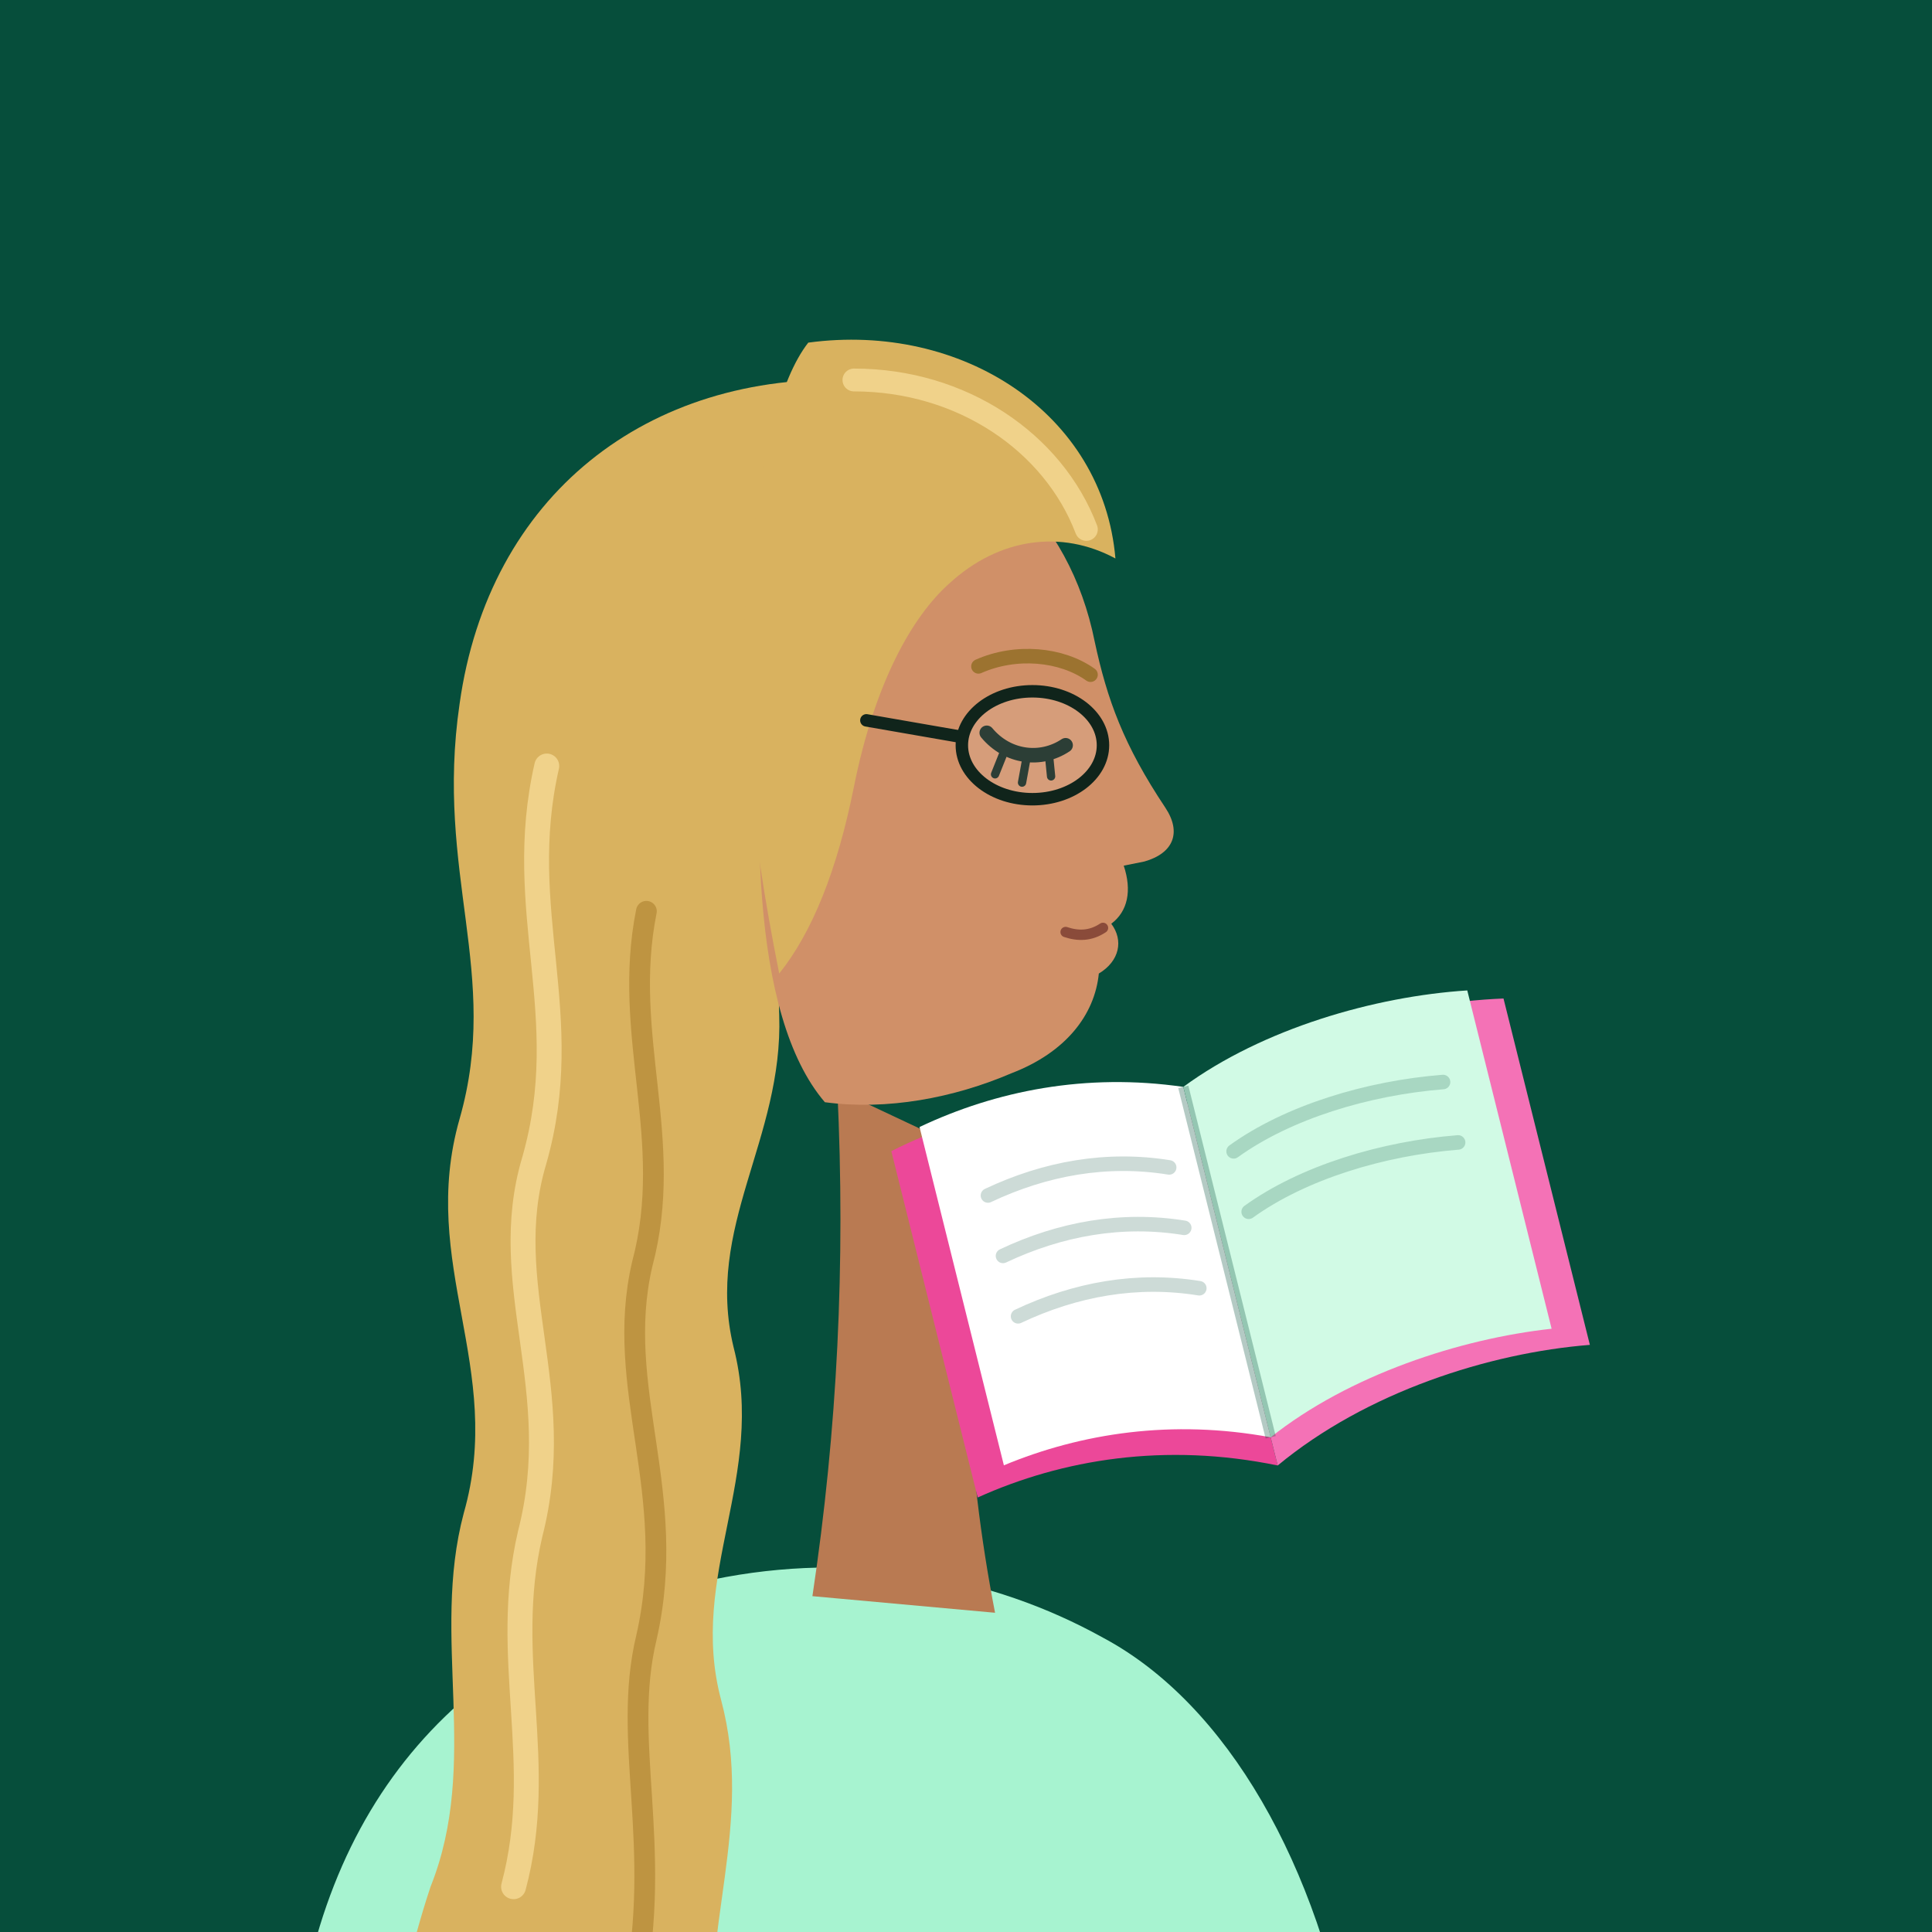
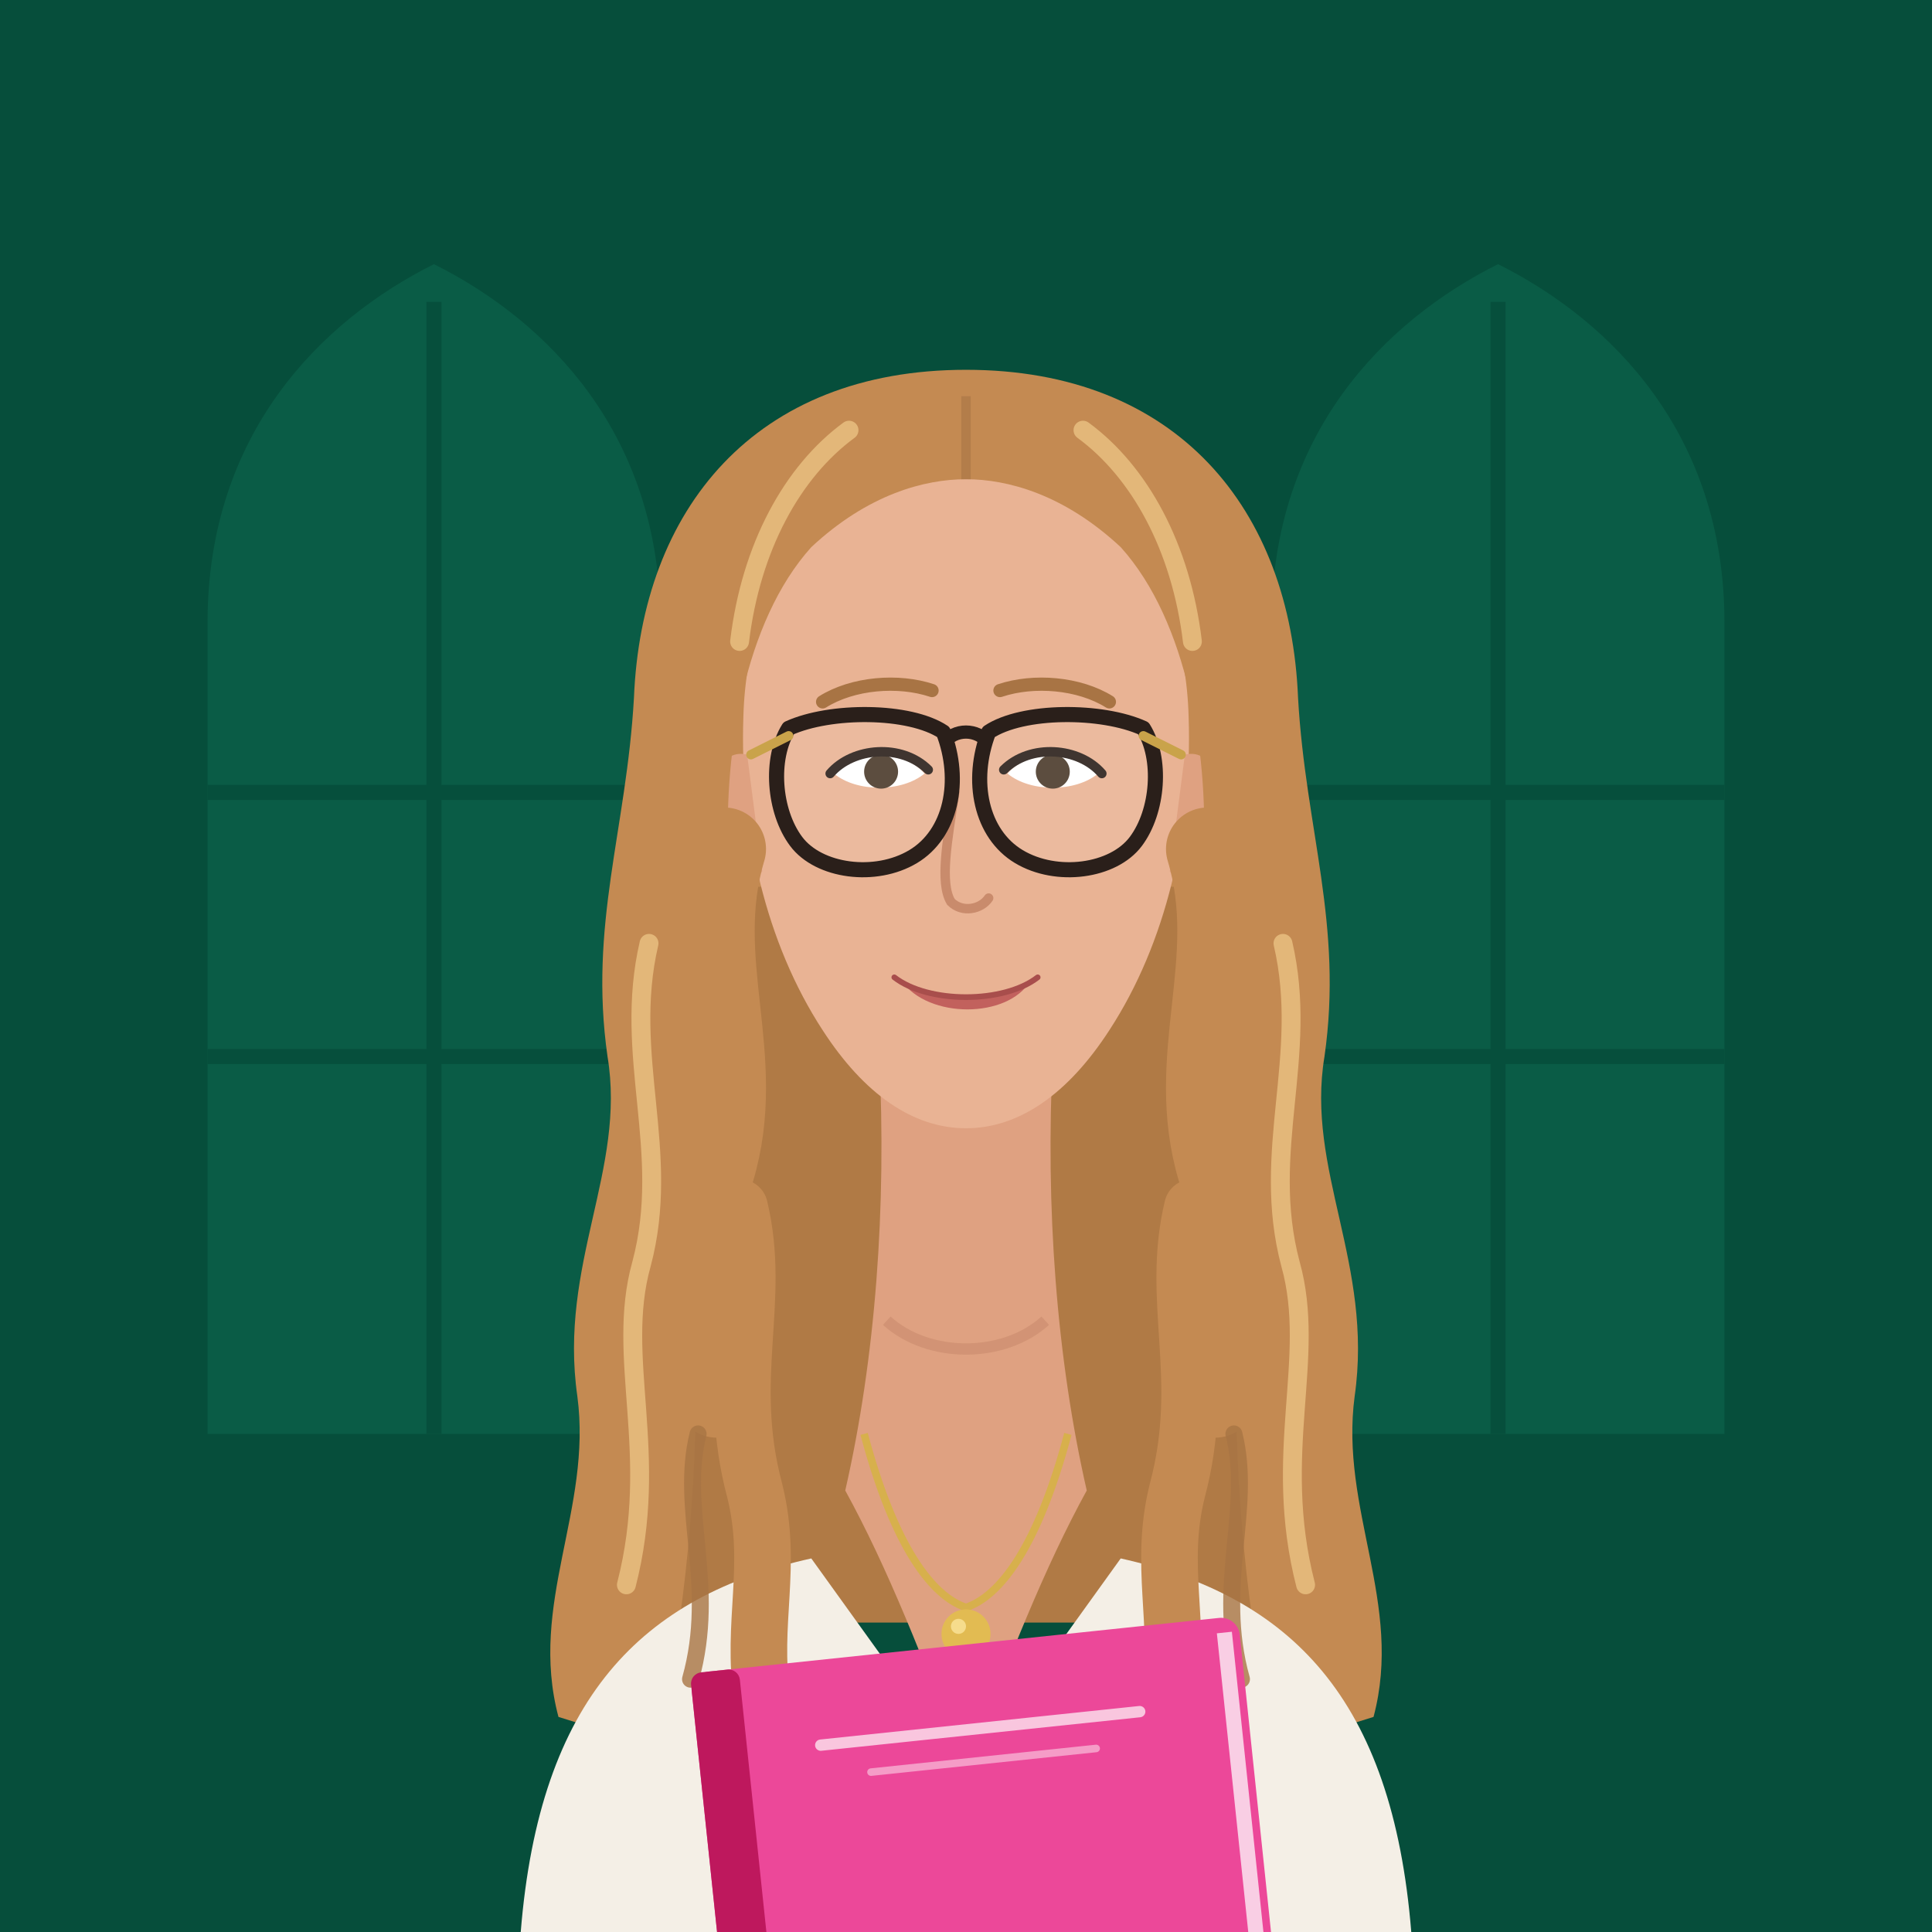
<svg xmlns="http://www.w3.org/2000/svg" viewBox="0 0 1024 1024">
  <rect width="1024" height="1024" fill="#064e3b" />
-   <g transform="translate(512 560) scale(1.1) translate(-574 -540)">
-     <path d="M250 1024 C 262 900, 330 820, 452 792 C 520 778, 586 790, 640 820 C 700 852, 744 930, 760 1024 Z" fill="#a7f3d0" />
-     <path d="M512 556 C 516 640, 512 720, 500 800 L 588 808 C 574 736, 570 660, 580 588 Z" fill="#b97a52" />
-     <path d="M520 214            C 420 210, 344 270, 330 370            C 318 452, 350 500, 330 570            C 310 640, 352 690, 332 760            C 316 820, 340 880, 316 940            C 306 970, 300 1000, 296 1024            L 452 1024            C 446 960, 472 910, 456 850            C 440 790, 478 742, 462 680            C 448 622, 486 580, 484 520            C 482 470, 500 430, 520 400 Z" fill="#d9b25f" />
-     <path d="M372 400 C 356 470, 386 520, 366 590 C 348 650, 382 700, 364 770 C 350 830, 372 880, 356 940" stroke="#f0d28a" stroke-width="12" fill="none" stroke-linecap="round" />
-     <path d="M420 470 C 408 530, 434 580, 418 640 C 404 700, 436 750, 420 820 C 408 870, 428 920, 414 990" stroke="#b88c3a" stroke-width="10" fill="none" stroke-linecap="round" opacity=".8" />
-     <path d="M520 236            C 580 238, 624 280, 636 340            C 642 368, 650 390, 670 420            C 678 432, 674 442, 660 446            L 650 448            C 654 460, 652 470, 644 476            C 650 484, 648 494, 638 500            C 636 520, 622 538, 596 548            C 568 560, 536 566, 506 562            C 470 520, 470 420, 480 330            C 486 280, 500 246, 520 236 Z" fill="#d09068" />
-     <path d="M498 196            C 572 186, 640 230, 646 300            C 620 286, 590 290, 566 312            C 548 328, 530 360, 520 410            C 512 450, 500 480, 484 500            C 470 430, 462 360, 470 300            C 476 250, 484 214, 498 196 Z" fill="#d9b25f" />
-     <path d="M520 214 C 572 214, 616 244, 632 286" stroke="#f0d28a" stroke-width="11" fill="none" stroke-linecap="round" />
-     <path d="M584 384 C 594 396, 610 398, 622 390" stroke="#10241b" stroke-width="7" fill="none" stroke-linecap="round" />
-     <path d="M592 394 L 588 404 M603 397 L 601 408 M614 395 L 615 405" stroke="#10241b" stroke-width="4" stroke-linecap="round" />
-     <path d="M580 352 C 598 344, 620 346, 634 356" stroke="#9c7330" stroke-width="7" fill="none" stroke-linecap="round" />
-     <ellipse cx="606" cy="390" rx="34" ry="26" fill="#ffffff" fill-opacity=".12" stroke="#10241b" stroke-width="6" />
-     <path d="M572 386 L 526 378" stroke="#10241b" stroke-width="6" stroke-linecap="round" />
-     <path d="M640 478 C 634 482, 628 482, 622 480" stroke="#8a4b3a" stroke-width="5" fill="none" stroke-linecap="round" />
-     <g transform="rotate(-14 700 640)">
-       <path d="M700 560 C 650 540, 600 538, 556 548 L 556 720 C 600 712, 650 716, 700 740 Z" fill="#ec4899" />
-       <path d="M700 560 C 750 540, 812 538, 860 548 L 860 720 C 812 712, 750 716, 700 740 Z" fill="#f472b6" />
-       <path d="M700 552 C 656 534, 612 532, 572 540 L 572 708 C 612 702, 656 706, 700 726 Z" fill="#ffffff" />
-       <path d="M700 552 C 744 534, 800 532, 844 540 L 844 708 C 800 702, 744 706, 700 726 Z" fill="#d1fae5" />
-       <path d="M700 552 L 700 726" stroke="#064e3b" stroke-opacity=".3" stroke-width="5" />
-       <path d="M596 580 C 626 574, 656 576, 684 588 M596 610 C 626 604, 656 606, 684 618 M596 640 C 626 634, 656 636, 684 648 M716 588 C 746 576, 786 574, 822 580 M716 618 C 746 606, 786 604, 822 610" stroke="#064e3b" stroke-opacity=".2" stroke-width="7" fill="none" stroke-linecap="round" />
-     </g>
+   <g fill="#0a5c46">
+     <path d="M110 760 V330 C 110 230, 170 170, 230 140 C 290 170, 350 230, 350 330 V760 Z" />
+     <path d="M674 760 V330 C 674 230, 734 170, 794 140 C 854 170, 914 230, 914 330 V760 Z" />
+   </g>
+   <g stroke="#064e3b" stroke-width="8" fill="none" opacity=".9">
+     <path d="M230 160 V760 M110 420 H350 M110 560 H350" />
+     <path d="M794 160 V760 M674 420 H914 M674 560 H914" />
+   </g>
+   <path d="M512 196            C 400 196, 340 270, 336 370            C 332 440, 312 490, 322 560            C 332 620, 296 670, 306 740            C 314 800, 280 850, 296 910            L 360 930            C 370 870, 400 830, 392 770            C 386 720, 412 680, 404 620            L 620 620            C 612 680, 638 720, 632 770            C 624 830, 654 870, 664 930            L 728 910            C 744 850, 710 800, 718 740            C 728 670, 692 620, 702 560            C 712 490, 692 440, 688 370            C 684 270, 624 196, 512 196 Z" fill="#c48a52" />
+   <path d="M370 470 C 360 600, 380 720, 360 860 L 664 860 C 644 720, 664 600, 654 470 Z" fill="#b07a45" />
+   <path d="M276 1024 C 286 900, 340 846, 430 826 L 512 940 L 594 826 C 684 846, 738 900, 748 1024 Z" fill="#f4efe6" />
+   <path d="M466 560 C 470 640, 464 720, 448 790 C 470 830, 490 880, 512 940 C 534 880, 554 830, 576 790 C 560 720, 554 640, 558 560 Z" fill="#dfa181" />
+   <path d="M470 700 C 492 720, 532 720, 554 700" stroke="#c98b6c" stroke-width="6" fill="none" opacity=".6" />
+   <path d="M458 760 C 474 820, 494 846, 512 852 C 530 846, 550 820, 566 760" stroke="#d7b04c" stroke-width="4" fill="none" />
+   <circle cx="512" cy="866" r="13" fill="#e2bb52" />
+   <circle cx="508" cy="862" r="4" fill="#f6dc8c" />
+   <path d="M512 252            C 584 252, 628 304, 630 380            C 632 440, 618 500, 588 546            C 566 580, 540 598, 512 598            C 484 598, 458 580, 436 546            C 406 500, 392 440, 394 380            C 396 304, 440 252, 512 252 Z" fill="#e9b394" />
+   <path d="M396 400 C 380 396, 374 420, 380 440 C 386 462, 398 468, 404 462 Z" fill="#dfa181" />
+   <path d="M628 400 C 644 396, 650 420, 644 440 C 638 462, 626 468, 620 462 Z" fill="#dfa181" />
+   <circle cx="386" cy="452" r="5" fill="#e2bb52" />
+   <circle cx="638" cy="452" r="5" fill="#e2bb52" />
+   <path d="M512 206            C 430 206, 376 254, 366 330            C 360 380, 372 420, 386 450            C 384 400, 394 330, 430 290            C 460 262, 490 254, 512 254            C 534 254, 564 262, 594 290            C 630 330, 640 400, 638 450            C 652 420, 664 380, 658 330            C 648 254, 594 206, 512 206 Z" fill="#c48a52" />
+   <path d="M384 450 C 366 510, 396 560, 378 620 C 366 660, 386 700, 380 740" stroke="#c48a52" stroke-width="44" fill="none" stroke-linecap="round" />
+   <path d="M640 450 C 658 510, 628 560, 646 620 C 658 660, 638 700, 644 740" stroke="#c48a52" stroke-width="44" fill="none" stroke-linecap="round" />
+   <path d="M450 228 C 420 250, 398 290, 392 340" stroke="#e3b779" stroke-width="10" fill="none" stroke-linecap="round" />
+   <path d="M574 228 C 604 250, 626 290, 632 340" stroke="#e3b779" stroke-width="10" fill="none" stroke-linecap="round" />
+   <path d="M512 210 C 512 226, 512 240, 512 254" stroke="#a87444" stroke-width="5" opacity=".6" />
+   <path d="M344 500 C 330 560, 356 610, 340 670 C 326 720, 350 770, 332 840" stroke="#e3b779" stroke-width="10" fill="none" stroke-linecap="round" />
+   <path d="M680 500 C 694 560, 668 610, 684 670 C 698 720, 674 770, 692 840" stroke="#e3b779" stroke-width="10" fill="none" stroke-linecap="round" />
+   <path d="M392 640 C 404 690, 384 730, 400 790 C 410 830, 398 860, 404 900" stroke="#c48a52" stroke-width="30" fill="none" stroke-linecap="round" />
+   <path d="M632 640 C 620 690, 640 730, 624 790 C 614 830, 626 860, 620 900" stroke="#c48a52" stroke-width="30" fill="none" stroke-linecap="round" />
+   <path d="M370 760 C 360 800, 380 840, 366 890" stroke="#a87444" stroke-width="9" fill="none" stroke-linecap="round" opacity=".8" />
+   <path d="M654 760 C 664 800, 644 840, 658 890" stroke="#a87444" stroke-width="9" fill="none" stroke-linecap="round" opacity=".8" />
+   <path d="M436 372 C 452 362, 476 360, 494 366" stroke="#a87444" stroke-width="7" fill="none" stroke-linecap="round" />
+   <path d="M530 366 C 548 360, 572 362, 588 372" stroke="#a87444" stroke-width="7" fill="none" stroke-linecap="round" />
+   <path d="M442 410 C 452 398, 478 396, 490 410 C 478 420, 454 420, 442 410 Z" fill="#ffffff" />
+   <path d="M534 410 C 546 396, 572 398, 582 410 C 570 420, 546 420, 534 410 Z" fill="#ffffff" />
+   <circle cx="467" cy="409" r="9" fill="#4a3a2a" />
+   <circle cx="558" cy="409" r="9" fill="#4a3a2a" />
+   <path d="M440 410 C 452 396, 478 394, 492 408" stroke="#2a1f1a" stroke-width="5" fill="none" stroke-linecap="round" />
+   <path d="M532 408 C 546 394, 572 396, 584 410" stroke="#2a1f1a" stroke-width="5" fill="none" stroke-linecap="round" />
+   <path d="M506 420 C 502 446, 498 468, 504 478 C 510 484, 520 482, 524 476" stroke="#c98b6c" stroke-width="5" fill="none" stroke-linecap="round" />
+   <path d="M478 520 C 494 530, 530 530, 546 520 C 534 540, 492 540, 478 520 Z" fill="#c2615d" />
+   <path d="M474 518 C 492 532, 532 532, 550 518" stroke="#a84e4c" stroke-width="3" fill="none" stroke-linecap="round" />
+   <path d="M418 386 C 440 376, 482 376, 500 388 C 510 414, 504 442, 484 454 C 464 466, 434 462, 422 446 C 410 430, 408 402, 418 386 Z" fill="#ffffff" fill-opacity=".1" stroke="#2a1f1a" stroke-width="8" stroke-linejoin="round" />
+   <path d="M606 386 C 584 376, 542 376, 524 388 C 514 414, 520 442, 540 454 C 560 466, 590 462, 602 446 C 614 430, 616 402, 606 386 Z" fill="#ffffff" fill-opacity=".1" stroke="#2a1f1a" stroke-width="8" stroke-linejoin="round" />
+   <path d="M500 394 C 506 386, 518 386, 524 394" stroke="#2a1f1a" stroke-width="7" fill="none" />
+   <path d="M418 390 L 398 400 M606 390 L 626 400" stroke="#c9a34a" stroke-width="5" stroke-linecap="round" />
+   <g transform="rotate(-6 512 940)">
+     <rect x="372" y="872" width="292" height="200" rx="10" fill="#ec4899" />
+     <rect x="372" y="872" width="26" height="200" rx="6" fill="#be185d" />
+     <rect x="652" y="880" width="8" height="190" fill="#fdf0f6" opacity=".8" />
+     <rect x="434" y="914" width="176" height="6" rx="3" fill="#fdf0f6" opacity=".75" />
+     <rect x="460" y="932" width="124" height="4" rx="2" fill="#fdf0f6" opacity=".5" />
  </g>
</svg>
